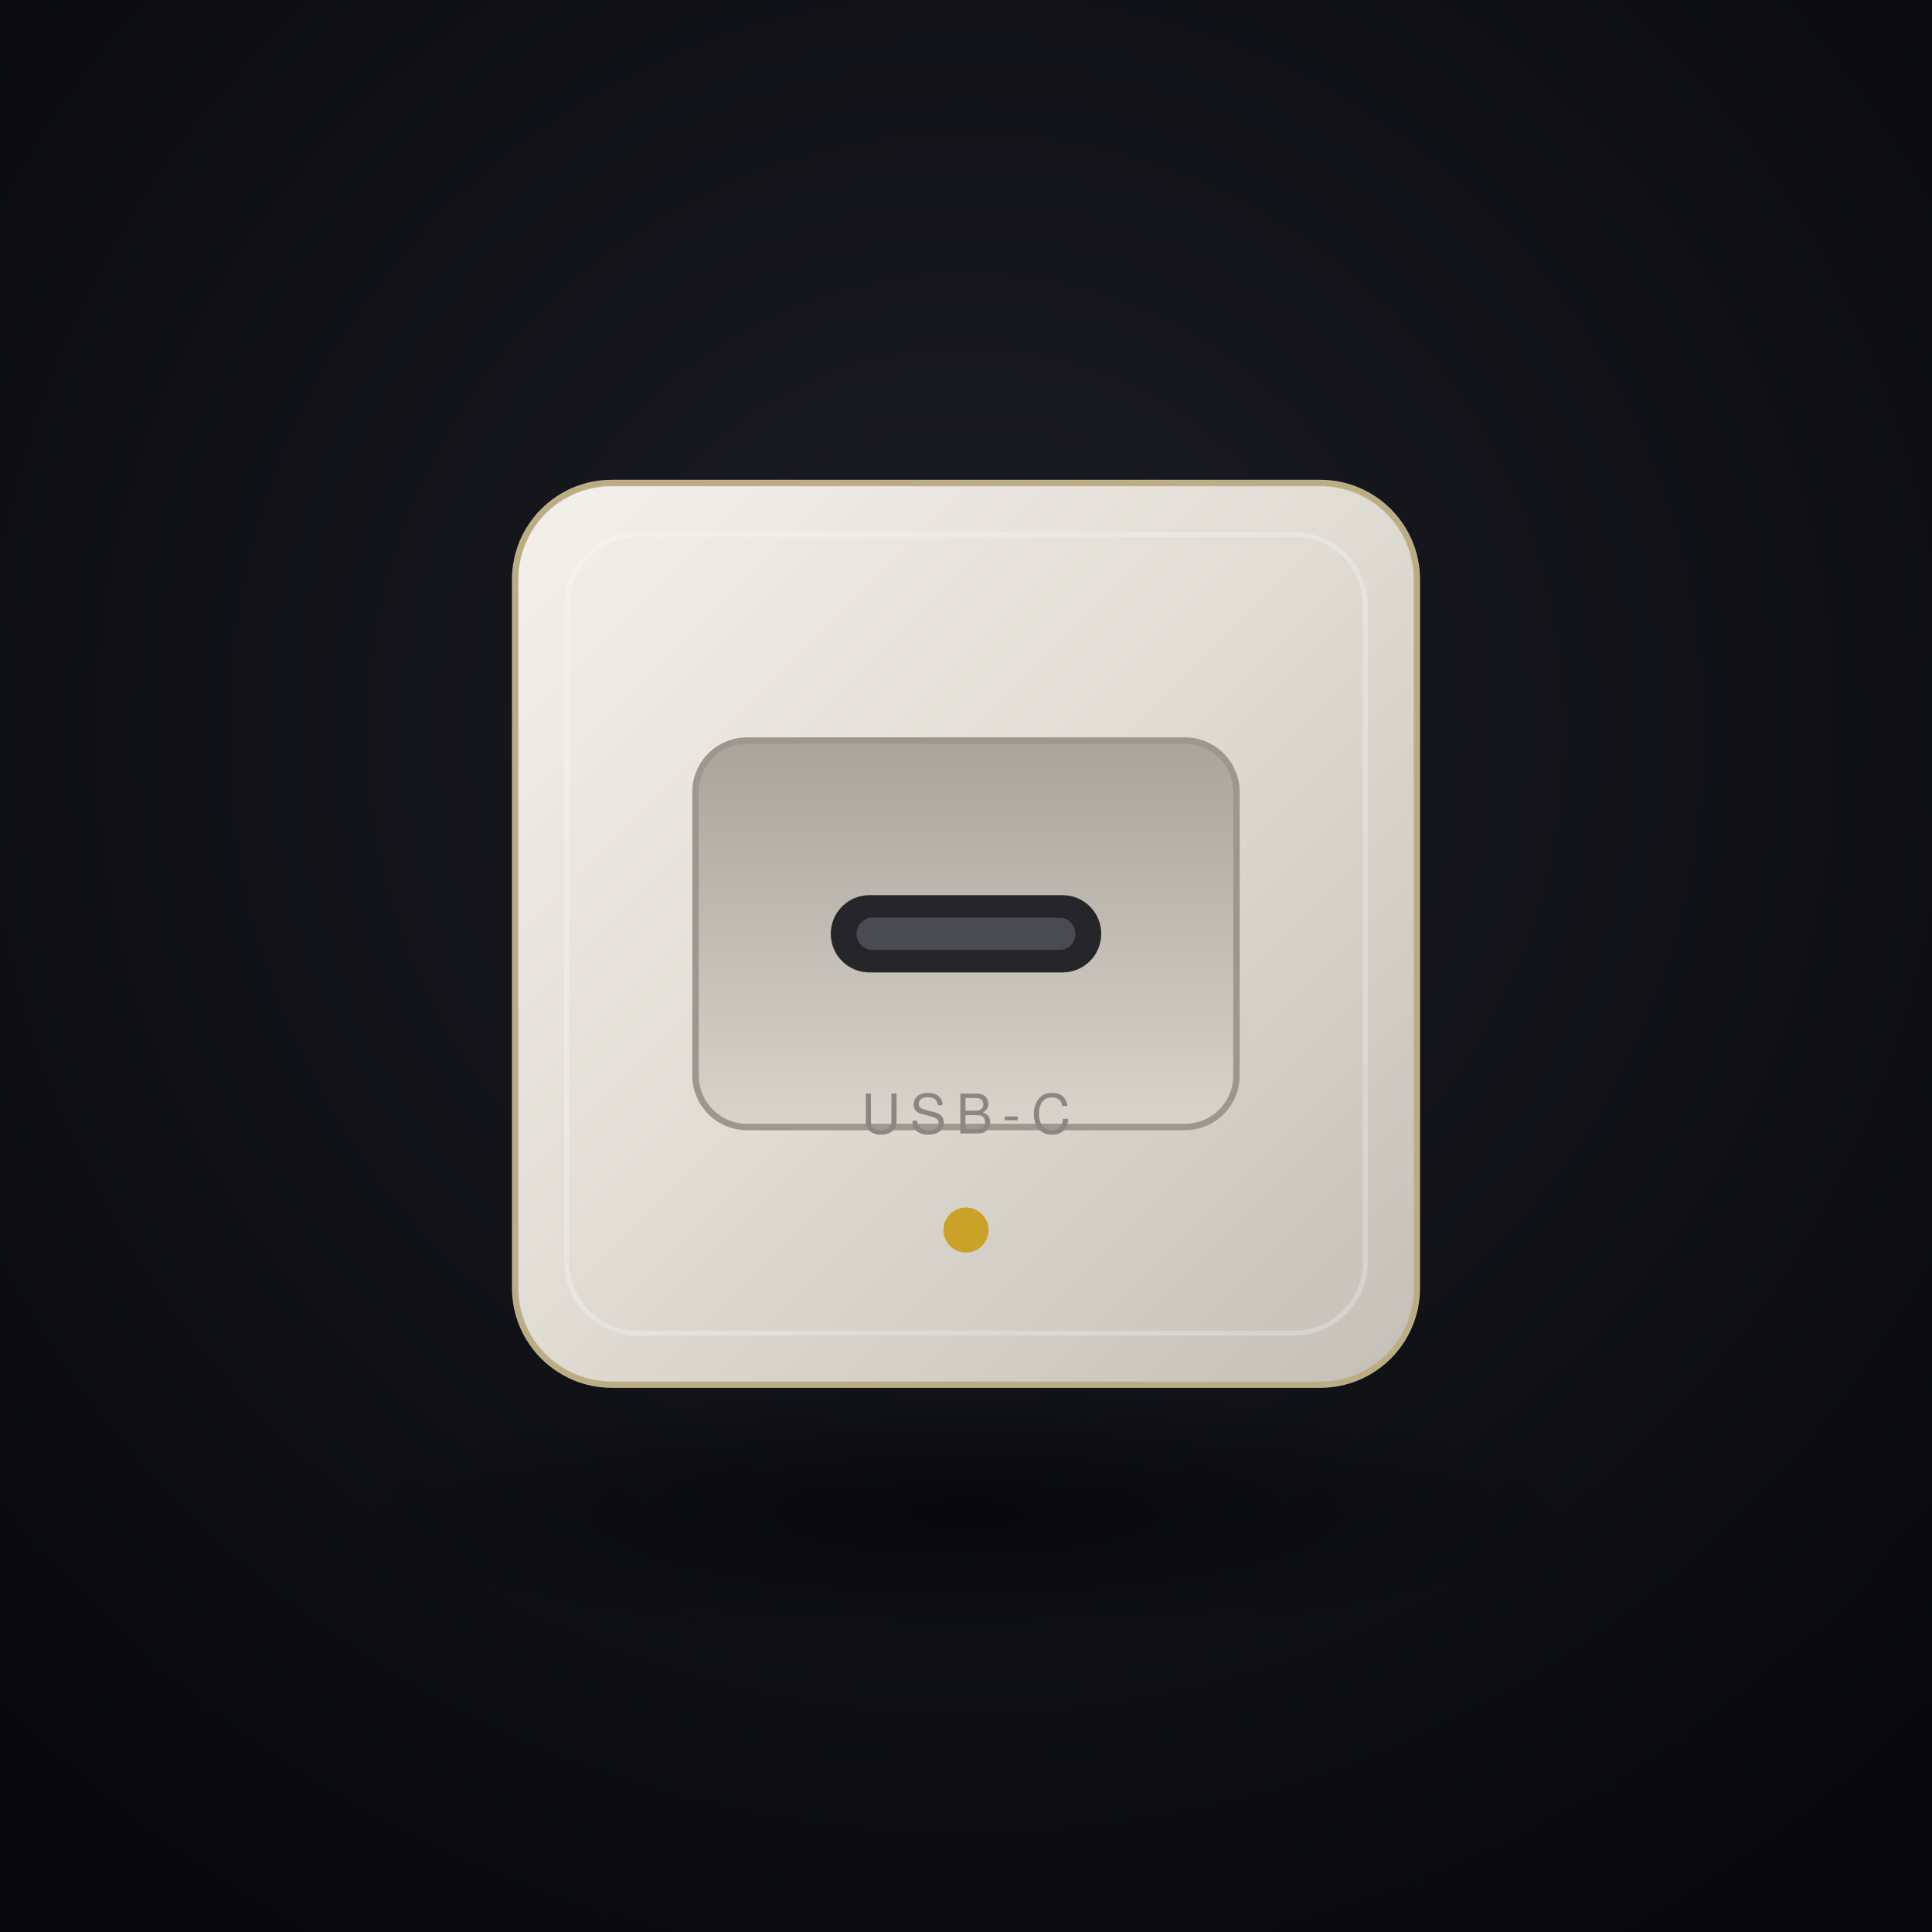
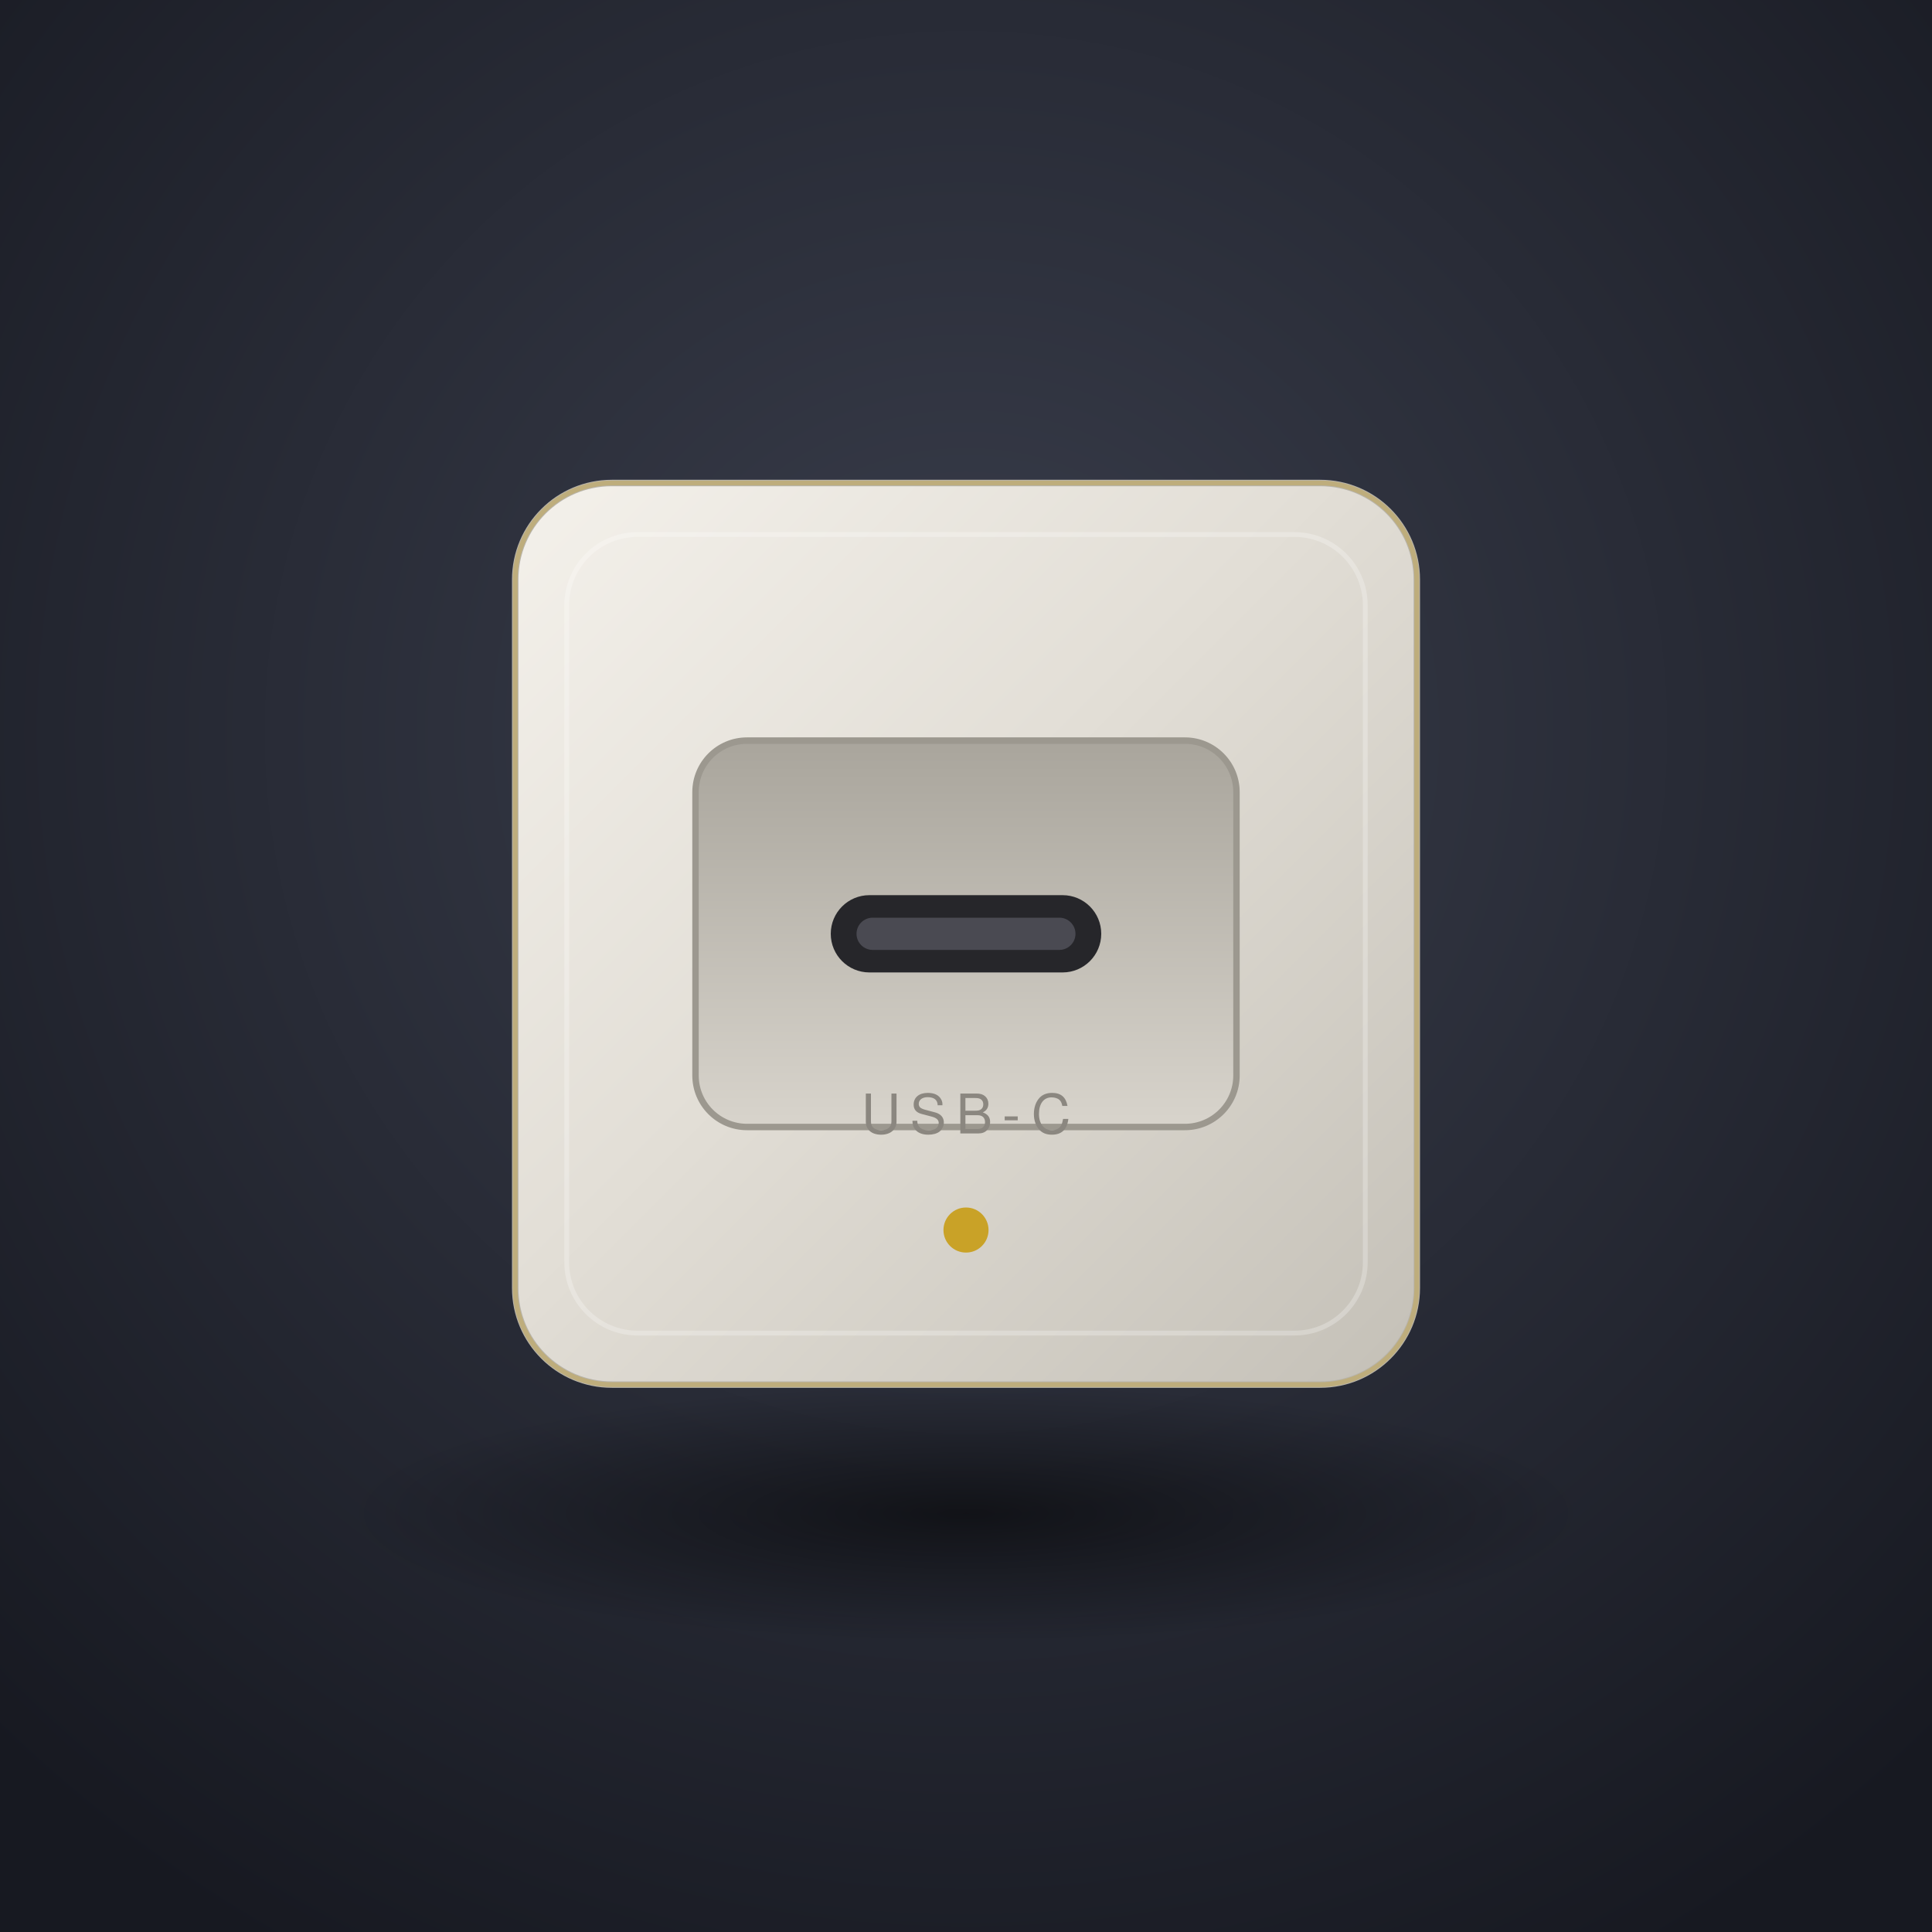
<svg xmlns="http://www.w3.org/2000/svg" viewBox="0 0 600 600" width="600" height="600">
  <defs>
    <radialGradient id="g-bg" cx="50%" cy="38%" r="72%">
-       <stop offset="0" stop-color="#1c1d24" />
-       <stop offset="1" stop-color="#08080b" />
+       <stop offset="0" stop-color="#3a3e4c" />
+       <stop offset="1" stop-color="#171921" />
    </radialGradient>
    <linearGradient id="g-satin" x1="0" y1="0" x2="1" y2="1">
      <stop offset="0" stop-color="#f4f1eb" />
      <stop offset="0.45" stop-color="#e2ded6" />
      <stop offset="1" stop-color="#c4c0b7" />
    </linearGradient>
    <linearGradient id="g-anthracite" x1="0" y1="0" x2="1" y2="1">
      <stop offset="0" stop-color="#3d3f47" />
      <stop offset="0.5" stop-color="#2b2d34" />
      <stop offset="1" stop-color="#1c1e23" />
    </linearGradient>
    <linearGradient id="g-recess" x1="0" y1="0" x2="0" y2="1">
      <stop offset="0" stop-color="#a9a59c" />
      <stop offset="1" stop-color="#d8d4cc" />
    </linearGradient>
    <radialGradient id="g-shadow" cx="50%" cy="50%" r="50%">
      <stop offset="0" stop-color="#000" stop-opacity="0.55" />
      <stop offset="1" stop-color="#000" stop-opacity="0" />
    </radialGradient>
  </defs>
  <rect width="600" height="600" fill="url(#g-bg)" />
  <ellipse cx="300" cy="470" rx="190" ry="40" fill="url(#g-shadow)" />
  <g>
    <rect x="160" y="150" width="280" height="280" rx="30" fill="url(#g-satin)" />
    <rect x="160" y="150" width="280" height="280" rx="30" fill="none" stroke="#b8b4ab" stroke-width="2" />
    <rect x="176" y="166" width="248" height="248" rx="22" fill="none" stroke="#fff" stroke-opacity="0.25" stroke-width="1.5" />
    <rect x="216" y="230" width="168" height="120" rx="16" fill="url(#g-recess)" />
    <rect x="216" y="230" width="168" height="120" rx="16" fill="none" stroke="#9c988f" stroke-width="2" />
    <rect x="258" y="278" width="84" height="24" rx="12" fill="#26262a" />
    <rect x="266" y="285" width="68" height="10" rx="5" fill="#4a4a52" />
    <circle cx="300" cy="382" r="7" fill="#c9a227" />
    <text x="300" y="352" font-family="Helvetica,Arial,sans-serif" font-size="17" letter-spacing="3" fill="#8b8780" text-anchor="middle">USB-C</text>
  </g>
  <rect x="160" y="150" width="280" height="280" rx="30" fill="none" stroke="#c9a227" stroke-opacity="0.35" stroke-width="1.5" />
</svg>
